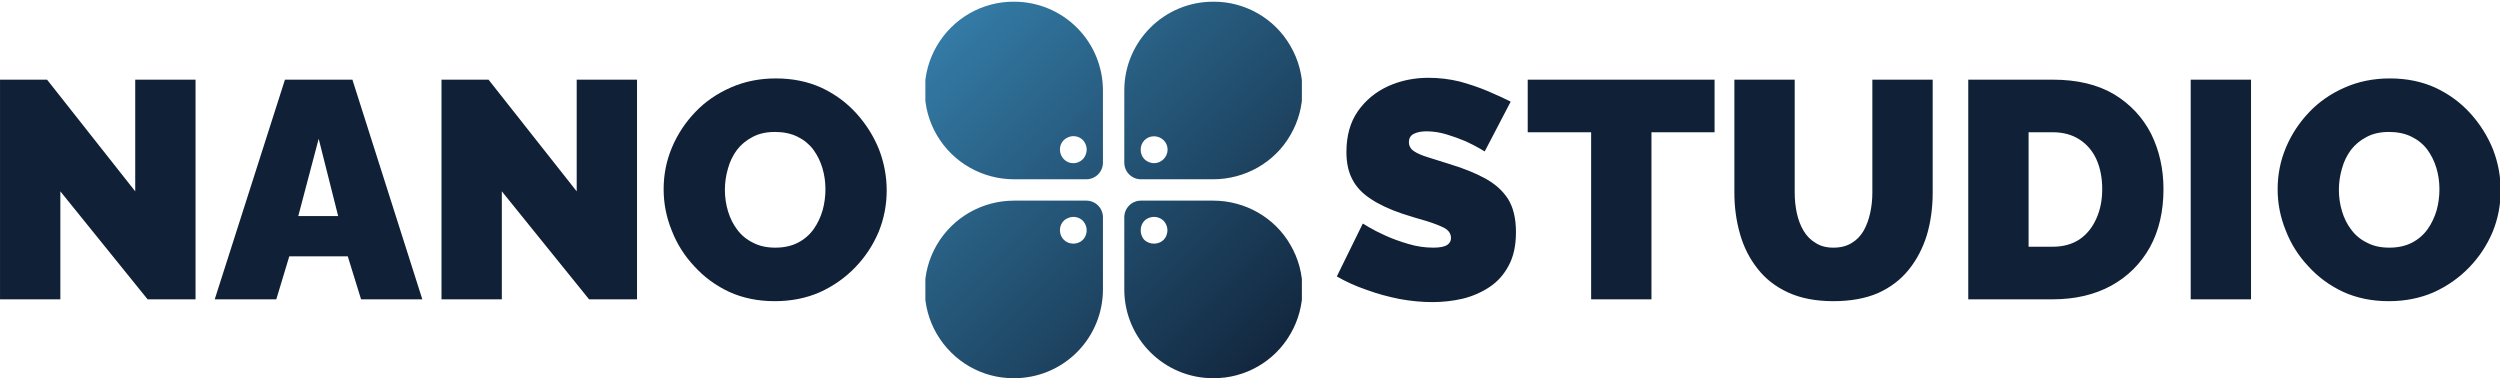
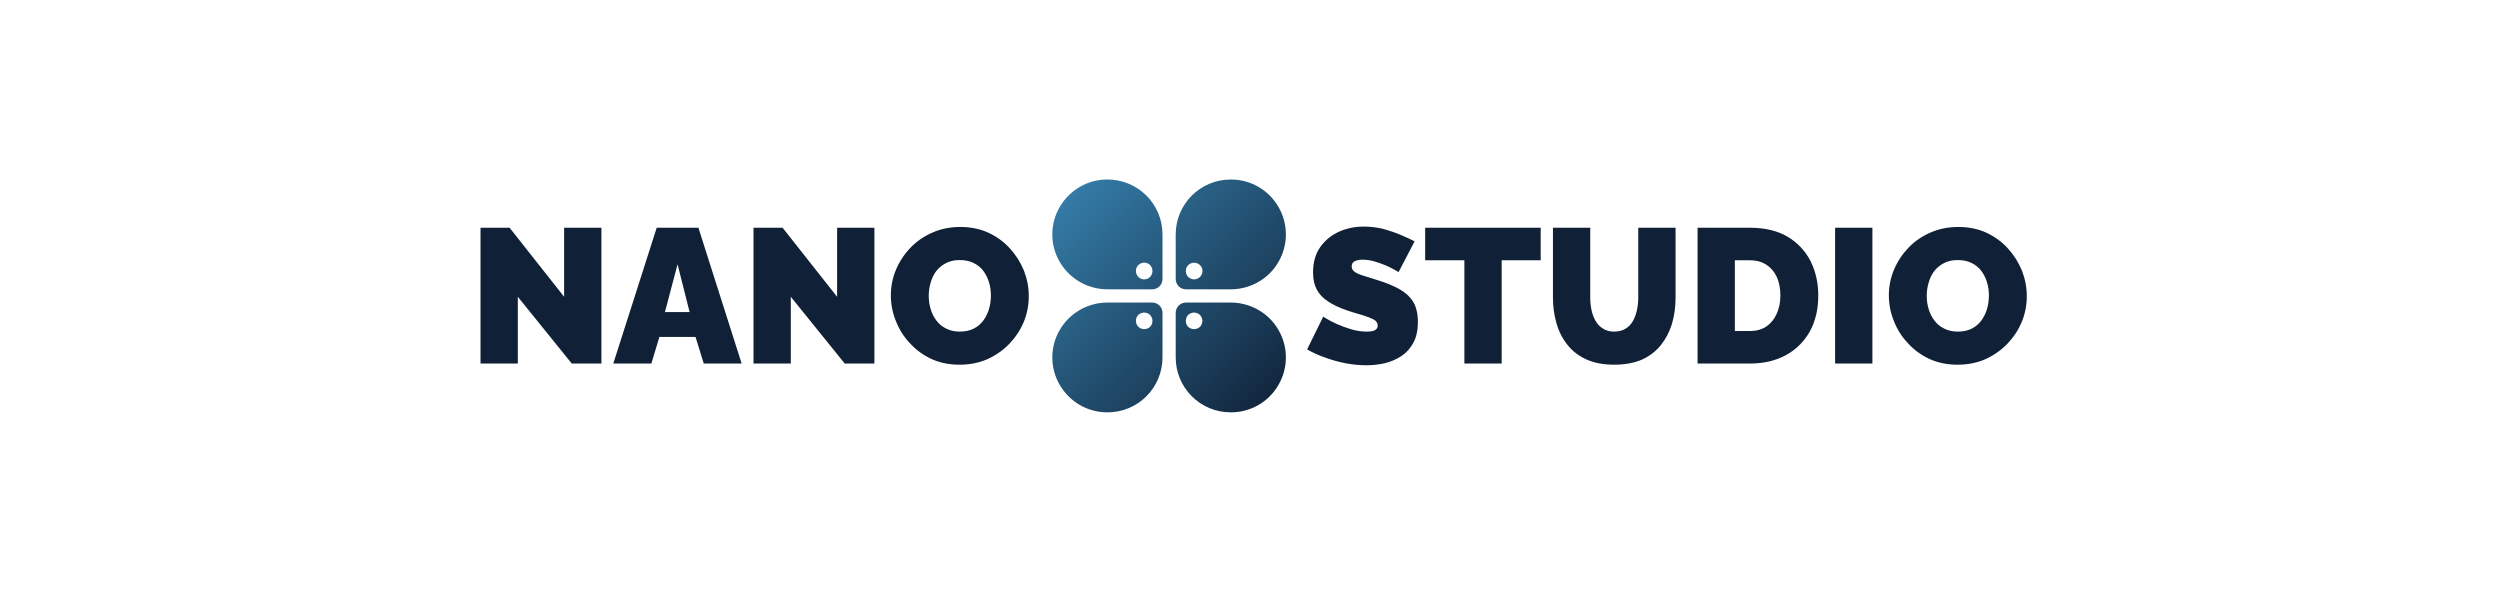
- <svg xmlns="http://www.w3.org/2000/svg" version="1.1" viewBox="1.75 0.65 5.63 0.85">
+ <svg xmlns="http://www.w3.org/2000/svg" version="1.1" viewBox="0 0 9.105 2.156">
  <g transform="matrix(0.6967096,0,0,0.6967096,1.707557,0.8252181)">
    <g transform="matrix(1,0,0,1,0,0)" clip-path="url(#SvgjsClipPath180064)">
      <g clip-path="url(#SvgjsClipPath180062728fab15-41a4-4f94-a796-ec905af0b6fa)">
        <path d=" M 3.982 -0.246 C 4.085 -0.247 4.181 -0.192 4.232 -0.103 C 4.284 -0.014 4.284 0.096 4.232 0.185 C 4.181 0.274 4.085 0.328 3.982 0.328 L 3.749 0.328 C 3.719 0.328 3.695 0.304 3.695 0.274 L 3.695 0.041 C 3.695 -0.118 3.824 -0.246 3.982 -0.246 Z M 3.791 0.276 C 3.815 0.276 3.835 0.256 3.835 0.232 C 3.835 0.208 3.815 0.189 3.791 0.189 C 3.767 0.189 3.748 0.208 3.748 0.232 C 3.748 0.244 3.752 0.255 3.76 0.263 C 3.768 0.271 3.78 0.276 3.791 0.276 Z" fill="url(#gradient-d85facd7-8f12-413f-8e2b-1c565249a263_0)" transform="matrix(1,0,0,1,0,0)" fill-rule="evenodd" />
      </g>
      <g clip-path="url(#SvgjsClipPath180062728fab15-41a4-4f94-a796-ec905af0b6fa)">
        <path d=" M 3.339 -0.246 C 3.236 -0.247 3.141 -0.192 3.089 -0.103 C 3.037 -0.014 3.037 0.096 3.089 0.185 C 3.141 0.274 3.236 0.328 3.339 0.328 L 3.572 0.328 C 3.602 0.328 3.626 0.304 3.626 0.274 L 3.626 0.041 C 3.626 -0.035 3.596 -0.108 3.542 -0.162 C 3.488 -0.216 3.415 -0.246 3.339 -0.246 Z M 3.53 0.276 C 3.548 0.276 3.564 0.265 3.57 0.249 C 3.577 0.232 3.573 0.214 3.561 0.201 C 3.549 0.189 3.53 0.185 3.514 0.192 C 3.497 0.199 3.487 0.214 3.487 0.232 C 3.487 0.256 3.506 0.276 3.53 0.276 Z" fill="url(#gradient-d85facd7-8f12-413f-8e2b-1c565249a263_1)" transform="matrix(1,0,0,1,0,0)" fill-rule="evenodd" />
      </g>
      <g clip-path="url(#SvgjsClipPath180062728fab15-41a4-4f94-a796-ec905af0b6fa)">
        <path d=" M 3.982 0.971 C 4.085 0.972 4.181 0.917 4.232 0.828 C 4.284 0.739 4.284 0.629 4.232 0.54 C 4.181 0.451 4.085 0.397 3.982 0.397 L 3.749 0.397 C 3.719 0.397 3.695 0.421 3.695 0.451 L 3.695 0.684 C 3.695 0.843 3.824 0.971 3.982 0.971 Z M 3.791 0.536 C 3.809 0.536 3.825 0.526 3.831 0.51 C 3.838 0.493 3.834 0.475 3.822 0.462 C 3.809 0.45 3.791 0.446 3.774 0.453 C 3.758 0.459 3.748 0.475 3.748 0.493 C 3.748 0.504 3.752 0.516 3.76 0.524 C 3.768 0.532 3.78 0.536 3.791 0.536 Z" fill="url(#gradient-d85facd7-8f12-413f-8e2b-1c565249a263_2)" transform="matrix(1,0,0,1,0,0)" fill-rule="evenodd" />
      </g>
      <g clip-path="url(#SvgjsClipPath180062728fab15-41a4-4f94-a796-ec905af0b6fa)">
        <path d=" M 3.339 0.971 C 3.236 0.972 3.141 0.917 3.089 0.828 C 3.037 0.739 3.037 0.629 3.089 0.54 C 3.141 0.451 3.236 0.397 3.339 0.397 L 3.572 0.397 C 3.602 0.397 3.626 0.421 3.626 0.451 L 3.626 0.684 C 3.626 0.76 3.596 0.833 3.542 0.887 C 3.488 0.941 3.415 0.971 3.339 0.971 Z M 3.53 0.536 C 3.548 0.536 3.564 0.526 3.57 0.51 C 3.577 0.493 3.573 0.475 3.561 0.462 C 3.549 0.45 3.53 0.446 3.514 0.453 C 3.497 0.459 3.487 0.475 3.487 0.493 C 3.487 0.517 3.506 0.536 3.53 0.536 Z" fill="url(#gradient-d85facd7-8f12-413f-8e2b-1c565249a263_3)" transform="matrix(1,0,0,1,0,0)" fill-rule="evenodd" />
      </g>
    </g>
    <g>
      <path d=" M 0.256 0.367 L 0.256 0.716 L 0.061 0.716 L 0.061 0.006 L 0.213 0.006 L 0.498 0.367 L 0.498 0.006 L 0.693 0.006 L 0.693 0.716 L 0.538 0.716 L 0.256 0.367 M 0.982 0.006 L 1.2 0.006 L 1.426 0.716 L 1.228 0.716 L 1.185 0.577 L 0.996 0.577 L 0.954 0.716 L 0.755 0.716 L 0.982 0.006 M 1.154 0.447 L 1.091 0.197 L 1.025 0.447 L 1.154 0.447 M 1.683 0.367 L 1.683 0.716 L 1.488 0.716 L 1.488 0.006 L 1.64 0.006 L 1.925 0.367 L 1.925 0.006 L 2.12 0.006 L 2.12 0.716 L 1.965 0.716 L 1.683 0.367 M 2.565 0.722 Q 2.484 0.722 2.418 0.692 Q 2.352 0.661 2.305 0.609 Q 2.257 0.558 2.232 0.493 Q 2.206 0.429 2.206 0.36 Q 2.206 0.289 2.233 0.225 Q 2.26 0.161 2.309 0.11 Q 2.357 0.06 2.424 0.031 Q 2.49 0.002 2.569 0.002 Q 2.65 0.002 2.716 0.032 Q 2.782 0.063 2.829 0.115 Q 2.876 0.167 2.902 0.231 Q 2.927 0.296 2.927 0.364 Q 2.927 0.434 2.901 0.498 Q 2.874 0.562 2.826 0.612 Q 2.777 0.663 2.711 0.693 Q 2.645 0.722 2.565 0.722 M 2.404 0.362 Q 2.404 0.398 2.414 0.431 Q 2.424 0.465 2.444 0.491 Q 2.464 0.518 2.495 0.533 Q 2.525 0.549 2.567 0.549 Q 2.609 0.549 2.64 0.533 Q 2.671 0.517 2.691 0.489 Q 2.71 0.462 2.72 0.428 Q 2.729 0.395 2.729 0.36 Q 2.729 0.324 2.719 0.291 Q 2.709 0.258 2.689 0.231 Q 2.669 0.205 2.638 0.19 Q 2.607 0.175 2.566 0.175 Q 2.524 0.175 2.494 0.191 Q 2.463 0.207 2.443 0.233 Q 2.423 0.26 2.414 0.293 Q 2.404 0.327 2.404 0.362" fill="#102036" fill-rule="nonzero" />
    </g>
    <g>
      <path d=" M 4.86 0.238 Q 4.86 0.238 4.843 0.228 Q 4.826 0.218 4.798 0.205 Q 4.77 0.193 4.737 0.183 Q 4.704 0.173 4.672 0.173 Q 4.647 0.173 4.631 0.181 Q 4.615 0.189 4.615 0.208 Q 4.615 0.226 4.631 0.237 Q 4.647 0.248 4.677 0.257 Q 4.706 0.266 4.747 0.279 Q 4.813 0.299 4.861 0.325 Q 4.909 0.351 4.935 0.391 Q 4.961 0.432 4.961 0.499 Q 4.961 0.563 4.938 0.606 Q 4.915 0.65 4.876 0.676 Q 4.837 0.702 4.789 0.714 Q 4.741 0.725 4.691 0.725 Q 4.64 0.725 4.585 0.715 Q 4.529 0.704 4.477 0.685 Q 4.425 0.667 4.382 0.642 L 4.466 0.471 Q 4.466 0.471 4.486 0.483 Q 4.506 0.495 4.539 0.51 Q 4.572 0.525 4.613 0.537 Q 4.653 0.549 4.694 0.549 Q 4.726 0.549 4.739 0.54 Q 4.751 0.532 4.751 0.518 Q 4.751 0.497 4.729 0.485 Q 4.707 0.474 4.672 0.463 Q 4.636 0.453 4.593 0.439 Q 4.531 0.418 4.491 0.391 Q 4.451 0.365 4.432 0.328 Q 4.413 0.292 4.413 0.24 Q 4.413 0.161 4.45 0.108 Q 4.487 0.055 4.548 0.027 Q 4.608 0 4.678 0 Q 4.73 0 4.779 0.012 Q 4.827 0.025 4.87 0.043 Q 4.912 0.061 4.944 0.077 L 4.86 0.238 M 5.603 0.176 L 5.399 0.176 L 5.399 0.716 L 5.204 0.716 L 5.204 0.176 L 4.999 0.176 L 4.999 0.006 L 5.603 0.006 L 5.603 0.176 M 5.987 0.722 Q 5.902 0.722 5.841 0.694 Q 5.78 0.666 5.742 0.617 Q 5.703 0.568 5.685 0.504 Q 5.667 0.441 5.667 0.371 L 5.667 0.006 L 5.862 0.006 L 5.862 0.371 Q 5.862 0.406 5.869 0.438 Q 5.876 0.47 5.891 0.495 Q 5.906 0.52 5.93 0.534 Q 5.953 0.549 5.987 0.549 Q 6.022 0.549 6.046 0.534 Q 6.07 0.52 6.085 0.494 Q 6.099 0.469 6.106 0.437 Q 6.113 0.405 6.113 0.371 L 6.113 0.006 L 6.308 0.006 L 6.308 0.371 Q 6.308 0.445 6.289 0.509 Q 6.269 0.573 6.23 0.621 Q 6.191 0.669 6.131 0.696 Q 6.07 0.722 5.987 0.722 M 6.423 0.716 L 6.423 0.006 L 6.696 0.006 Q 6.814 0.006 6.894 0.053 Q 6.973 0.101 7.014 0.181 Q 7.054 0.262 7.054 0.36 Q 7.054 0.468 7.01 0.548 Q 6.965 0.628 6.885 0.672 Q 6.804 0.716 6.696 0.716 L 6.423 0.716 M 6.856 0.36 Q 6.856 0.305 6.837 0.263 Q 6.818 0.222 6.782 0.199 Q 6.746 0.176 6.696 0.176 L 6.618 0.176 L 6.618 0.546 L 6.696 0.546 Q 6.747 0.546 6.783 0.522 Q 6.818 0.498 6.837 0.455 Q 6.856 0.413 6.856 0.36 M 7.142 0.716 L 7.142 0.006 L 7.337 0.006 L 7.337 0.716 L 7.142 0.716 M 7.782 0.722 Q 7.701 0.722 7.635 0.692 Q 7.569 0.661 7.522 0.609 Q 7.474 0.558 7.449 0.493 Q 7.423 0.429 7.423 0.36 Q 7.423 0.289 7.45 0.225 Q 7.477 0.161 7.526 0.11 Q 7.574 0.06 7.641 0.031 Q 7.707 0.002 7.786 0.002 Q 7.867 0.002 7.933 0.032 Q 7.999 0.063 8.046 0.115 Q 8.093 0.167 8.119 0.231 Q 8.144 0.296 8.144 0.364 Q 8.144 0.434 8.118 0.498 Q 8.091 0.562 8.043 0.612 Q 7.994 0.663 7.928 0.693 Q 7.862 0.722 7.782 0.722 M 7.621 0.362 Q 7.621 0.398 7.631 0.431 Q 7.641 0.465 7.661 0.491 Q 7.681 0.518 7.712 0.533 Q 7.742 0.549 7.784 0.549 Q 7.826 0.549 7.857 0.533 Q 7.888 0.517 7.908 0.489 Q 7.927 0.462 7.937 0.428 Q 7.946 0.395 7.946 0.36 Q 7.946 0.324 7.936 0.291 Q 7.926 0.258 7.906 0.231 Q 7.886 0.205 7.855 0.19 Q 7.824 0.175 7.783 0.175 Q 7.741 0.175 7.711 0.191 Q 7.68 0.207 7.66 0.233 Q 7.64 0.26 7.631 0.293 Q 7.621 0.327 7.621 0.362" fill="#102036" fill-rule="nonzero" />
    </g>
    <g />
  </g>
  <defs>
    <clipPath id="SvgjsClipPath180064">
      <path d=" M 3.052 -0.246 h 1.217 v 1.217 h -1.217 Z" />
    </clipPath>
    <clipPath id="SvgjsClipPath180062728fab15-41a4-4f94-a796-ec905af0b6fa">
      <path d=" M 3.052 -0.246 L 4.269 -0.246 L 4.269 0.971 L 3.052 0.971 Z" />
    </clipPath>
    <linearGradient id="gradient-d85facd7-8f12-413f-8e2b-1c565249a263_0" x1="0" x2="1" y1="0" y2="1">
      <stop stop-color="#2c688e" offset="0" />
      <stop stop-color="#1a3a56" offset="1" />
    </linearGradient>
    <linearGradient id="gradient-d85facd7-8f12-413f-8e2b-1c565249a263_1" x1="0" x2="1" y1="0" y2="1">
      <stop stop-color="#3682ae" offset="0" />
      <stop stop-color="#245375" offset="1" />
    </linearGradient>
    <linearGradient id="gradient-d85facd7-8f12-413f-8e2b-1c565249a263_2" x1="0" x2="1" y1="0" y2="1">
      <stop stop-color="#214e6e" offset="0" />
      <stop stop-color="#102036" offset="1" />
    </linearGradient>
    <linearGradient id="gradient-d85facd7-8f12-413f-8e2b-1c565249a263_3" x1="0" x2="1" y1="0" y2="1">
      <stop stop-color="#2c688e" offset="0" />
      <stop stop-color="#1a3a56" offset="1" />
    </linearGradient>
  </defs>
</svg>
